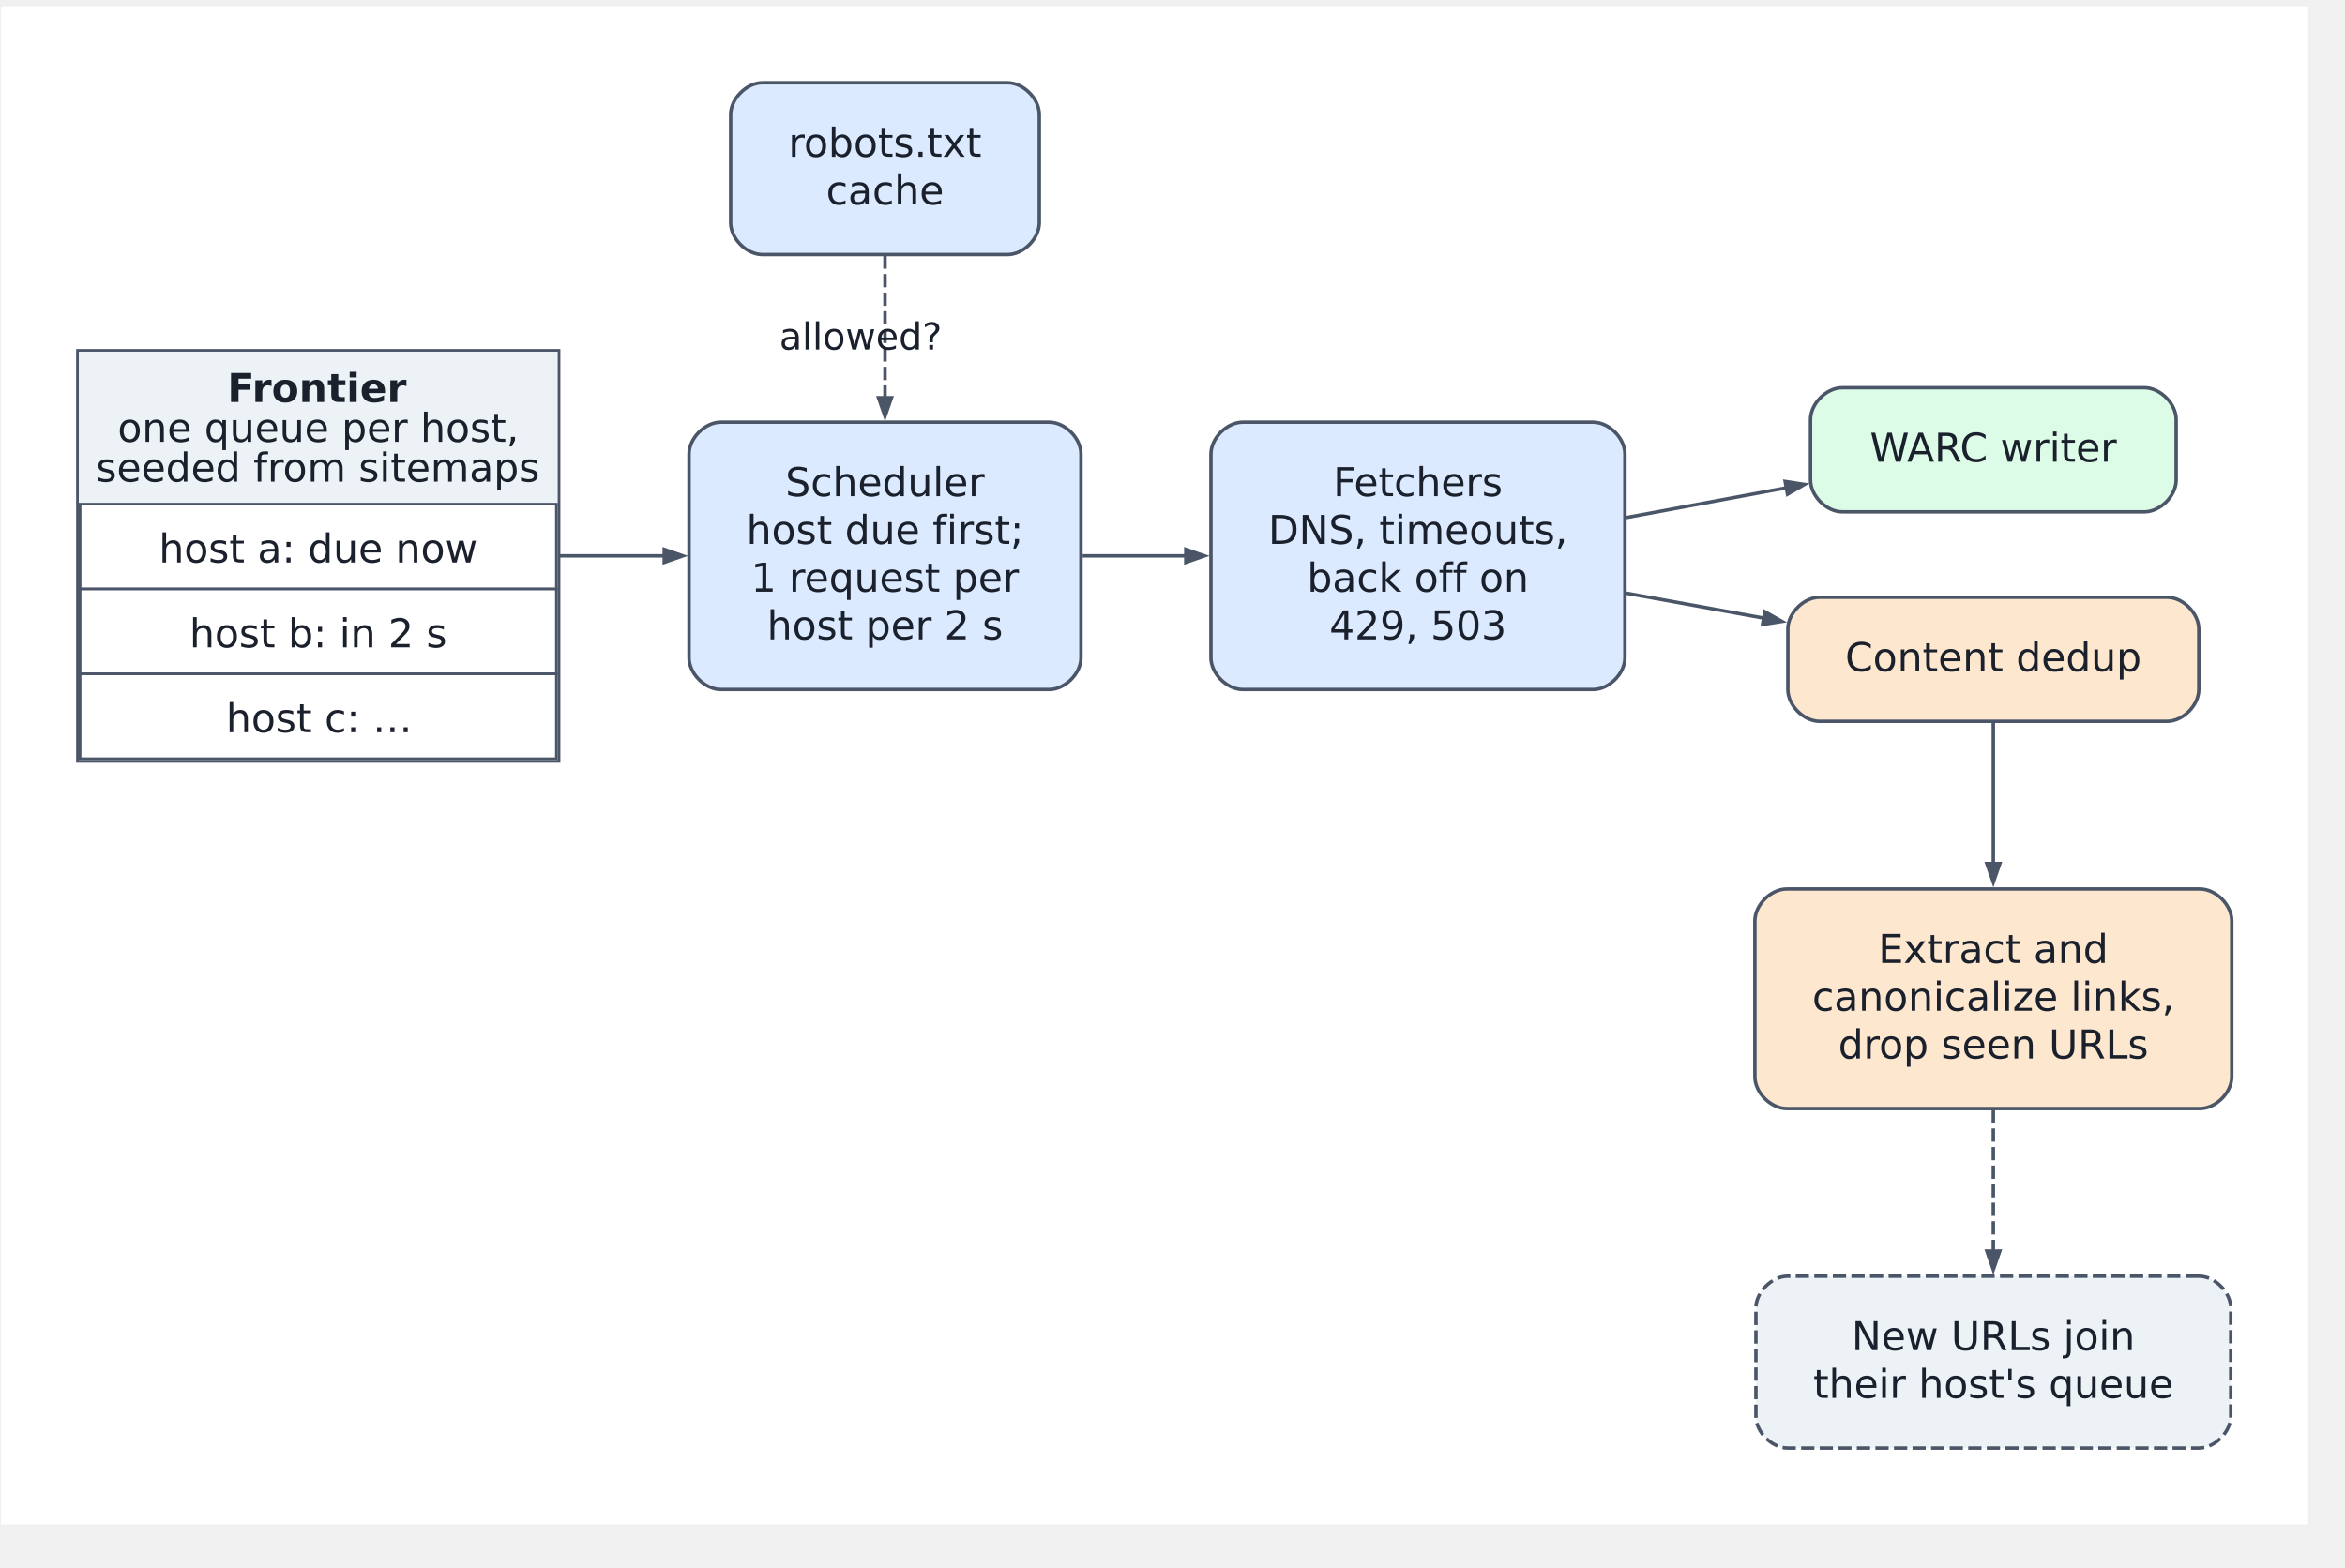
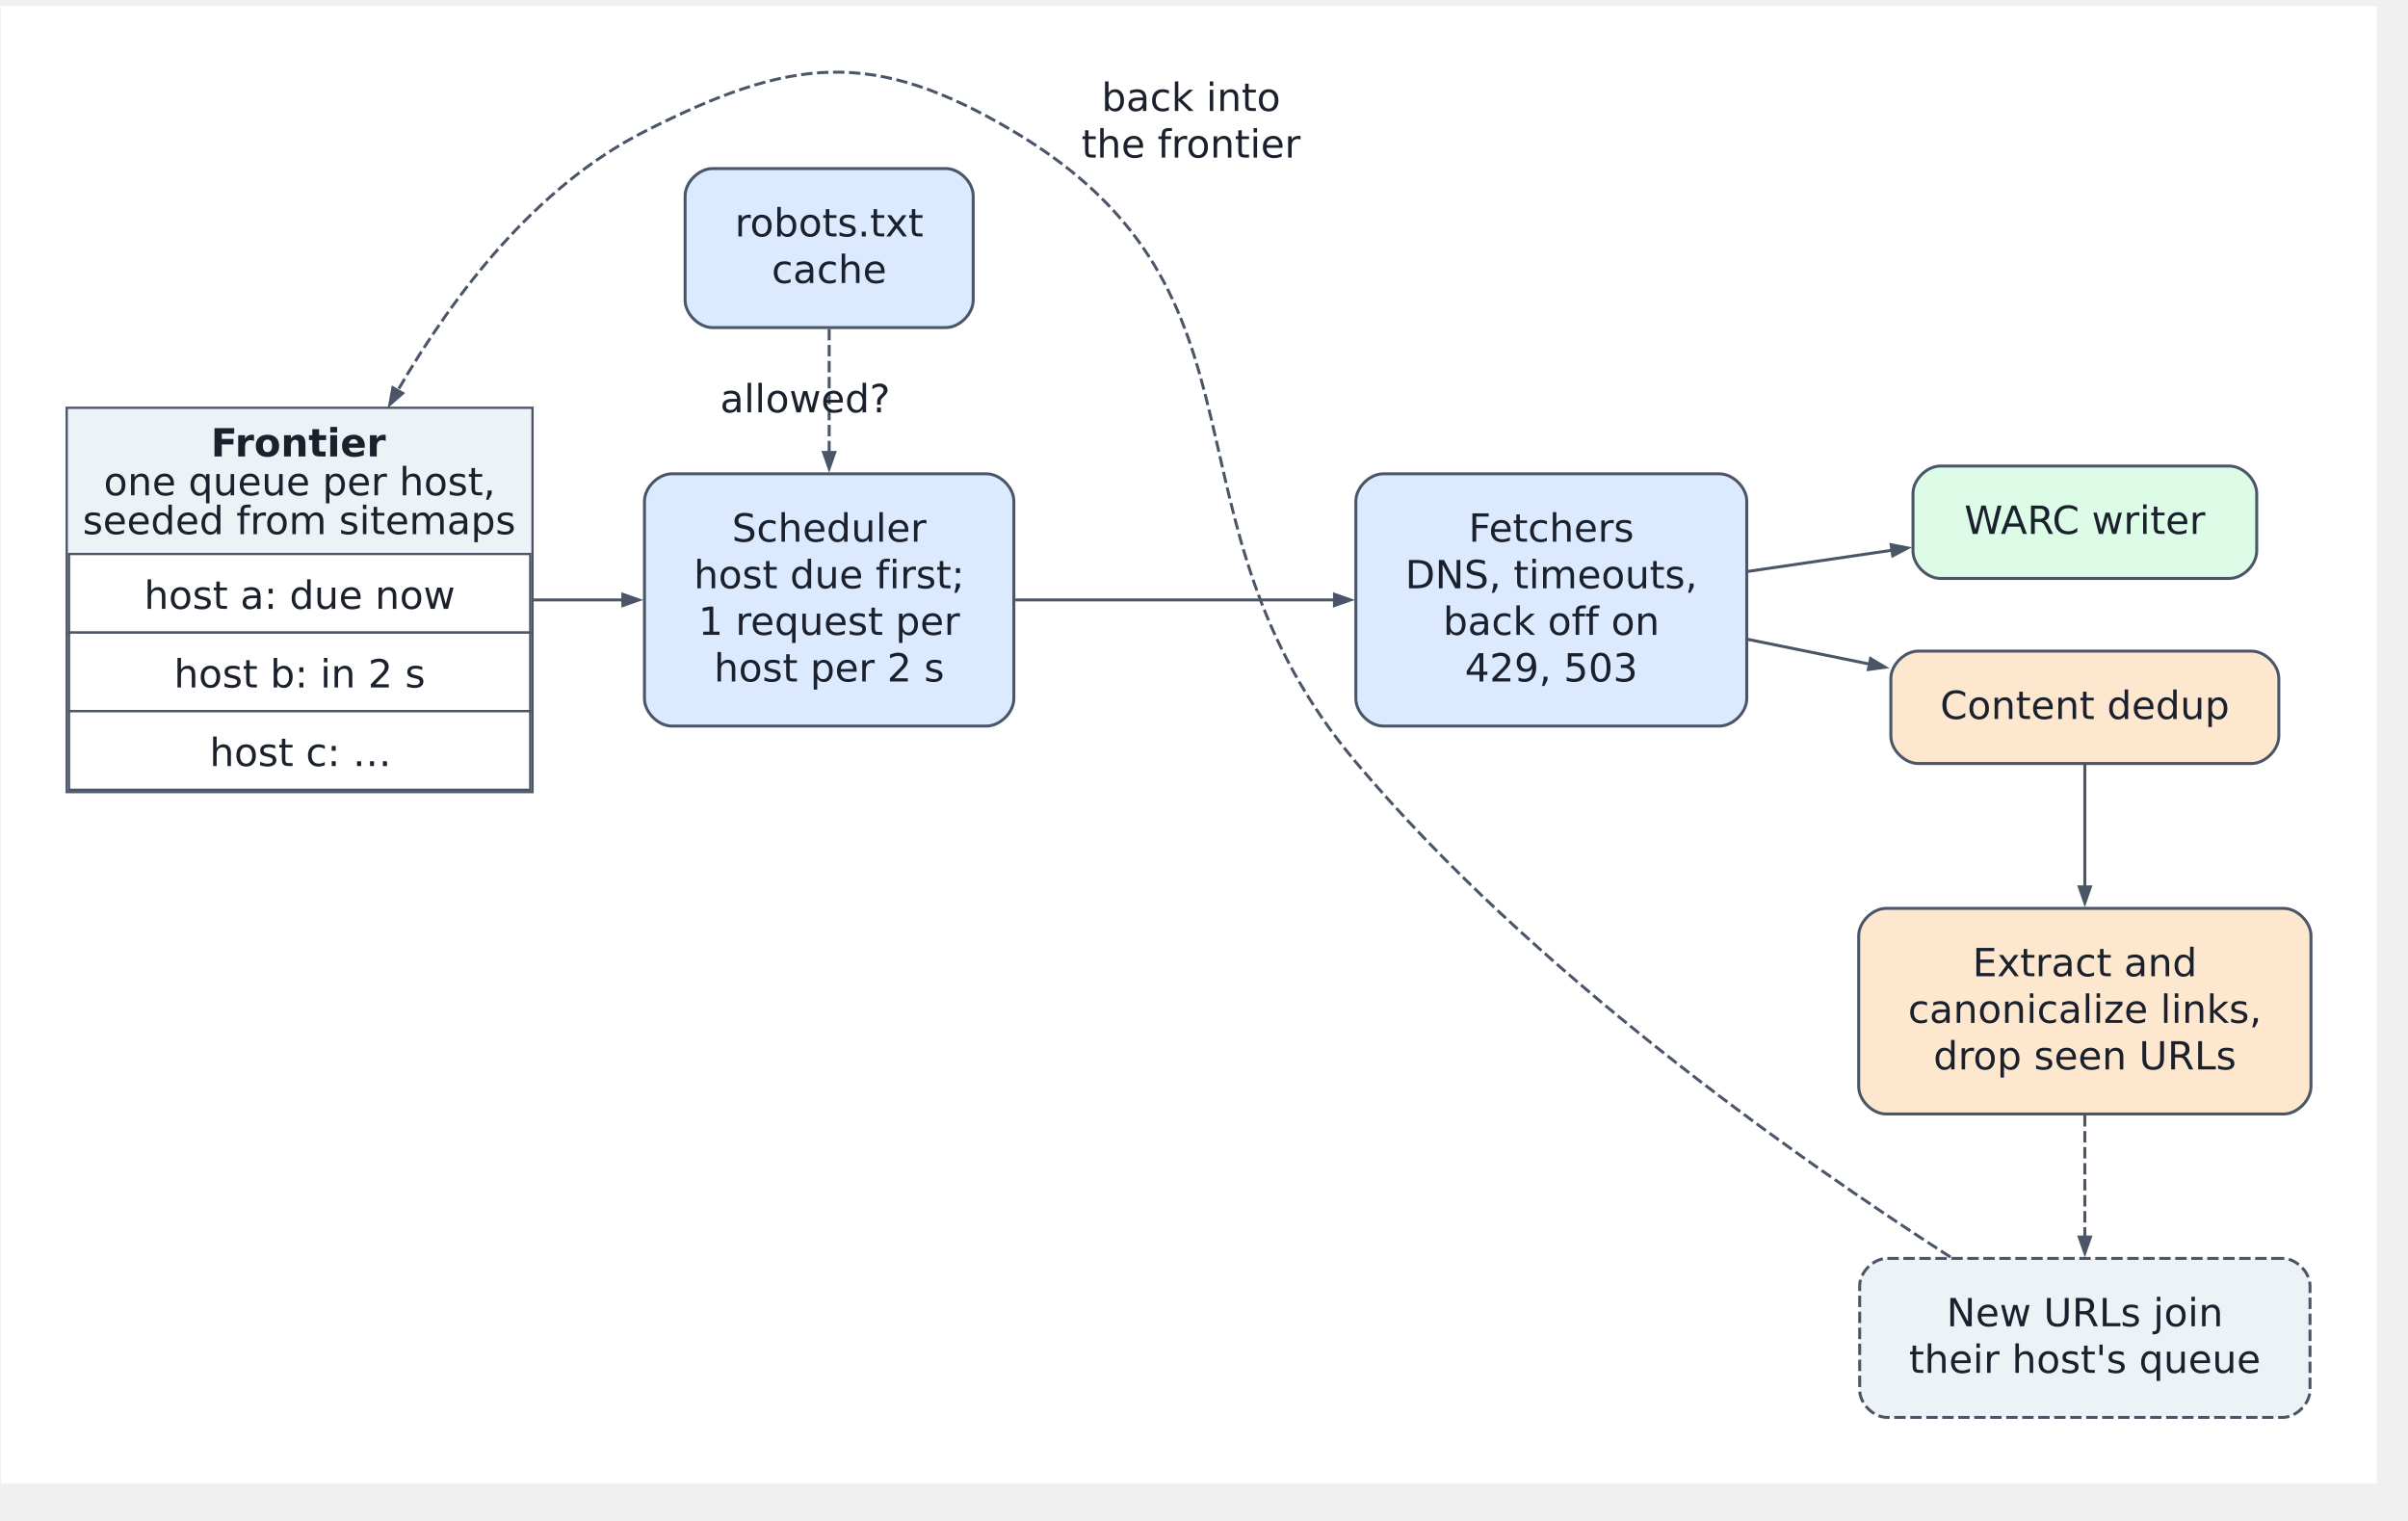
- <svg xmlns="http://www.w3.org/2000/svg" width="899" height="601" viewBox="14.00 14.00 884.00 587.00">
-   <g id="graph0" class="graph" transform="scale(1 1) rotate(0) translate(43.2 558)">
-     <polygon fill="#ffffff" stroke="none" points="-28.8,28.8 -28.8,-543.6 840.91,-543.6 840.91,28.8 -28.8,28.8" />
+ <svg xmlns="http://www.w3.org/2000/svg" width="1069" height="675" viewBox="14.00 14.00 1054.00 661.00">
+   <g id="graph0" class="graph" transform="scale(1 1) rotate(0) translate(43.2 632.11)">
+     <polygon fill="#ffffff" stroke="none" points="-28.8,28.8 -28.8,-617.71 1011.13,-617.71 1011.13,28.8 -28.8,28.8" />
    <g id="node1" class="node">
-       <polygon fill="#edf2f7" stroke="none" points="0,-258.9 0,-413.9 181.55,-413.9 181.55,-258.9 0,-258.9" />
-       <text xml:space="preserve" text-anchor="start" x="56.52" y="-394.4" font-family="DejaVu Sans" font-weight="bold" font-size="15.00" fill="#1a202c">Frontier</text>
-       <text xml:space="preserve" text-anchor="start" x="15.14" y="-379.4" font-family="DejaVu Sans" font-size="15.00" fill="#1a202c">one queue per host,</text>
-       <text xml:space="preserve" text-anchor="start" x="7" y="-364.4" font-family="DejaVu Sans" font-size="15.00" fill="#1a202c">seeded from sitemaps</text>
-       <polygon fill="#ffffff" stroke="none" points="1,-323.9 1,-355.9 180.55,-355.9 180.55,-323.9 1,-323.9" />
-       <polygon fill="none" stroke="#4a5568" points="1,-323.9 1,-355.9 180.55,-355.9 180.55,-323.9 1,-323.9" />
-       <text xml:space="preserve" text-anchor="start" x="30.7" y="-333.9" font-family="DejaVu Sans" font-size="15.00" fill="#1a202c">host a: due now</text>
-       <polygon fill="#ffffff" stroke="none" points="1,-291.9 1,-323.9 180.55,-323.9 180.55,-291.9 1,-291.9" />
-       <polygon fill="none" stroke="#4a5568" points="1,-291.9 1,-323.9 180.55,-323.9 180.55,-291.9 1,-291.9" />
-       <text xml:space="preserve" text-anchor="start" x="42.24" y="-301.9" font-family="DejaVu Sans" font-size="15.00" fill="#1a202c">host b: in 2 s</text>
-       <polygon fill="#ffffff" stroke="none" points="1,-259.9 1,-291.9 180.55,-291.9 180.55,-259.9 1,-259.9" />
-       <polygon fill="none" stroke="#4a5568" points="1,-259.9 1,-291.9 180.55,-291.9 180.55,-259.9 1,-259.9" />
-       <text xml:space="preserve" text-anchor="start" x="56.01" y="-269.9" font-family="DejaVu Sans" font-size="15.00" fill="#1a202c">host c: …</text>
-       <polygon fill="none" stroke="#4a5568" points="0,-258.9 0,-413.9 181.55,-413.9 181.55,-258.9 0,-258.9" />
+       <polygon fill="#edf2f7" stroke="none" points="0,-273.7 0,-441.9 203.89,-441.9 203.89,-273.7 0,-273.7" />
+       <text xml:space="preserve" text-anchor="start" x="63.12" y="-420.6" font-family="DejaVu Sans" font-weight="bold" font-size="17.00" fill="#1a202c">Frontier</text>
+       <text xml:space="preserve" text-anchor="start" x="16.22" y="-403.6" font-family="DejaVu Sans" font-size="17.00" fill="#1a202c">one queue per host,</text>
+       <text xml:space="preserve" text-anchor="start" x="7" y="-386.6" font-family="DejaVu Sans" font-size="17.00" fill="#1a202c">seeded from sitemaps</text>
+       <polygon fill="#ffffff" stroke="none" points="1,-343.5 1,-377.9 202.89,-377.9 202.89,-343.5 1,-343.5" />
+       <polygon fill="none" stroke="#4a5568" points="1,-343.5 1,-377.9 202.89,-377.9 202.89,-343.5 1,-343.5" />
+       <text xml:space="preserve" text-anchor="start" x="33.87" y="-353.9" font-family="DejaVu Sans" font-size="17.00" fill="#1a202c">host a: due now</text>
+       <polygon fill="#ffffff" stroke="none" points="1,-309.1 1,-343.5 202.89,-343.5 202.89,-309.1 1,-309.1" />
+       <polygon fill="none" stroke="#4a5568" points="1,-309.1 1,-343.5 202.89,-343.5 202.89,-309.1 1,-309.1" />
+       <text xml:space="preserve" text-anchor="start" x="46.94" y="-319.5" font-family="DejaVu Sans" font-size="17.00" fill="#1a202c">host b: in 2 s</text>
+       <polygon fill="#ffffff" stroke="none" points="1,-274.7 1,-309.1 202.89,-309.1 202.89,-274.7 1,-274.7" />
+       <polygon fill="none" stroke="#4a5568" points="1,-274.7 1,-309.1 202.89,-309.1 202.89,-274.7 1,-274.7" />
+       <text xml:space="preserve" text-anchor="start" x="62.55" y="-285.1" font-family="DejaVu Sans" font-size="17.00" fill="#1a202c">host c: …</text>
+       <polygon fill="none" stroke="#4a5568" points="0,-273.7 0,-441.9 203.89,-441.9 203.89,-273.7 0,-273.7" />
    </g>
    <g id="node3" class="node">
-       <path fill="#dbeafe" stroke="#4a5568" stroke-width="1.3" d="M366.29,-386.8C366.29,-386.8 242.55,-386.8 242.55,-386.8 236.55,-386.8 230.55,-380.8 230.55,-374.8 230.55,-374.8 230.55,-298 230.55,-298 230.55,-292 236.55,-286 242.55,-286 242.55,-286 366.29,-286 366.29,-286 372.29,-286 378.29,-292 378.29,-298 378.29,-298 378.29,-374.8 378.29,-374.8 378.29,-380.8 372.29,-386.8 366.29,-386.8" />
-       <text xml:space="preserve" text-anchor="middle" x="304.42" y="-358.9" font-family="DejaVu Sans" font-size="15.00" fill="#1a202c">Scheduler</text>
-       <text xml:space="preserve" text-anchor="middle" x="304.42" y="-340.9" font-family="DejaVu Sans" font-size="15.00" fill="#1a202c">host due first;</text>
-       <text xml:space="preserve" text-anchor="middle" x="304.42" y="-322.9" font-family="DejaVu Sans" font-size="15.00" fill="#1a202c">1 request per</text>
-       <text xml:space="preserve" text-anchor="middle" x="304.42" y="-304.9" font-family="DejaVu Sans" font-size="15.00" fill="#1a202c">host per 2 s</text>
+       <path fill="#dbeafe" stroke="#4a5568" stroke-width="1.3" d="M402.57,-413C402.57,-413 264.89,-413 264.89,-413 258.89,-413 252.89,-407 252.89,-401 252.89,-401 252.89,-314.6 252.89,-314.6 252.89,-308.6 258.89,-302.6 264.89,-302.6 264.89,-302.6 402.57,-302.6 402.57,-302.6 408.57,-302.6 414.57,-308.6 414.57,-314.6 414.57,-314.6 414.57,-401 414.57,-401 414.57,-407 408.57,-413 402.57,-413" />
+       <text xml:space="preserve" text-anchor="middle" x="333.73" y="-383.3" font-family="DejaVu Sans" font-size="17.00" fill="#1a202c">Scheduler</text>
+       <text xml:space="preserve" text-anchor="middle" x="333.73" y="-362.9" font-family="DejaVu Sans" font-size="17.00" fill="#1a202c">host due first;</text>
+       <text xml:space="preserve" text-anchor="middle" x="333.73" y="-342.5" font-family="DejaVu Sans" font-size="17.00" fill="#1a202c">1 request per</text>
+       <text xml:space="preserve" text-anchor="middle" x="333.73" y="-322.1" font-family="DejaVu Sans" font-size="17.00" fill="#1a202c">host per 2 s</text>
    </g>
    <g id="edge1" class="edge">
-       <path fill="none" stroke="#4a5568" stroke-width="1.3" d="M181.53,-336.4C194.71,-336.4 208.23,-336.4 221.25,-336.4" />
-       <polygon fill="#4a5568" stroke="#4a5568" stroke-width="1.3" points="221.21,-338.85 228.21,-336.4 221.21,-333.95 221.21,-338.85" />
+       <path fill="none" stroke="#4a5568" stroke-width="1.3" d="M203.73,-357.8C216.96,-357.8 230.44,-357.8 243.45,-357.8" />
+       <polygon fill="#4a5568" stroke="#4a5568" stroke-width="1.3" points="243.42,-360.25 250.42,-357.8 243.42,-355.35 243.42,-360.25" />
    </g>
    <g id="node2" class="node">
-       <path fill="#dbeafe" stroke="#4a5568" stroke-width="1.3" d="M350.59,-514.8C350.59,-514.8 258.24,-514.8 258.24,-514.8 252.24,-514.8 246.24,-508.8 246.24,-502.8 246.24,-502.8 246.24,-462 246.24,-462 246.24,-456 252.24,-450 258.24,-450 258.24,-450 350.59,-450 350.59,-450 356.59,-450 362.59,-456 362.59,-462 362.59,-462 362.59,-502.8 362.59,-502.8 362.59,-508.8 356.59,-514.8 350.59,-514.8" />
-       <text xml:space="preserve" text-anchor="middle" x="304.42" y="-486.9" font-family="DejaVu Sans" font-size="15.00" fill="#1a202c">robots.txt</text>
-       <text xml:space="preserve" text-anchor="middle" x="304.42" y="-468.9" font-family="DejaVu Sans" font-size="15.00" fill="#1a202c">cache</text>
+       <path fill="#dbeafe" stroke="#4a5568" stroke-width="1.3" d="M384.78,-546.6C384.78,-546.6 282.68,-546.6 282.68,-546.6 276.68,-546.6 270.68,-540.6 270.68,-534.6 270.68,-534.6 270.68,-489 270.68,-489 270.68,-483 276.68,-477 282.68,-477 282.68,-477 384.78,-477 384.78,-477 390.78,-477 396.78,-483 396.78,-489 396.78,-489 396.78,-534.6 396.78,-534.6 396.78,-540.6 390.78,-546.6 384.78,-546.6" />
+       <text xml:space="preserve" text-anchor="middle" x="333.73" y="-516.9" font-family="DejaVu Sans" font-size="17.00" fill="#1a202c">robots.txt</text>
+       <text xml:space="preserve" text-anchor="middle" x="333.73" y="-496.5" font-family="DejaVu Sans" font-size="17.00" fill="#1a202c">cache</text>
    </g>
    <g id="edge2" class="edge">
-       <path fill="none" stroke="#4a5568" stroke-width="1.3" stroke-dasharray="5,2" d="M304.42,-449.67C304.42,-433.82 304.42,-414.3 304.42,-395.95" />
-       <polygon fill="#4a5568" stroke="#4a5568" stroke-width="1.3" points="306.87,-396.02 304.42,-389.02 301.97,-396.02 306.87,-396.02" />
-       <text xml:space="preserve" text-anchor="middle" x="293.02" y="-414.2" font-family="DejaVu Sans" font-size="14.00" fill="#1a202c"> allowed?</text>
+       <path fill="none" stroke="#4a5568" stroke-width="1.3" stroke-dasharray="5,2" d="M333.73,-476.42C333.73,-460.31 333.73,-440.71 333.73,-422.13" />
+       <polygon fill="#4a5568" stroke="#4a5568" stroke-width="1.3" points="336.18,-422.37 333.73,-415.37 331.28,-422.37 336.18,-422.37" />
+       <text xml:space="preserve" text-anchor="middle" x="320.53" y="-439.9" font-family="DejaVu Sans" font-size="17.00" fill="#1a202c"> allowed?</text>
    </g>
    <g id="node4" class="node">
-       <path fill="#dbeafe" stroke="#4a5568" stroke-width="1.3" d="M571.35,-386.8C571.35,-386.8 439.29,-386.8 439.29,-386.8 433.29,-386.8 427.29,-380.8 427.29,-374.8 427.29,-374.8 427.29,-298 427.29,-298 427.29,-292 433.29,-286 439.29,-286 439.29,-286 571.35,-286 571.35,-286 577.35,-286 583.35,-292 583.35,-298 583.35,-298 583.35,-374.8 583.35,-374.8 583.35,-380.8 577.35,-386.8 571.35,-386.8" />
-       <text xml:space="preserve" text-anchor="middle" x="505.32" y="-358.9" font-family="DejaVu Sans" font-size="15.00" fill="#1a202c">Fetchers</text>
-       <text xml:space="preserve" text-anchor="middle" x="505.32" y="-340.9" font-family="DejaVu Sans" font-size="15.00" fill="#1a202c">DNS, timeouts,</text>
-       <text xml:space="preserve" text-anchor="middle" x="505.32" y="-322.9" font-family="DejaVu Sans" font-size="15.00" fill="#1a202c">back off on</text>
-       <text xml:space="preserve" text-anchor="middle" x="505.32" y="-304.9" font-family="DejaVu Sans" font-size="15.00" fill="#1a202c">429, 503</text>
+       <path fill="#dbeafe" stroke="#4a5568" stroke-width="1.3" d="M723.37,-413C723.37,-413 576.26,-413 576.26,-413 570.26,-413 564.26,-407 564.26,-401 564.26,-401 564.26,-314.6 564.26,-314.6 564.26,-308.6 570.26,-302.6 576.26,-302.6 576.26,-302.6 723.37,-302.6 723.37,-302.6 729.37,-302.6 735.37,-308.6 735.37,-314.6 735.37,-314.6 735.37,-401 735.37,-401 735.37,-407 729.37,-413 723.37,-413" />
+       <text xml:space="preserve" text-anchor="middle" x="649.82" y="-383.3" font-family="DejaVu Sans" font-size="17.00" fill="#1a202c">Fetchers</text>
+       <text xml:space="preserve" text-anchor="middle" x="649.82" y="-362.9" font-family="DejaVu Sans" font-size="17.00" fill="#1a202c">DNS, timeouts,</text>
+       <text xml:space="preserve" text-anchor="middle" x="649.82" y="-342.5" font-family="DejaVu Sans" font-size="17.00" fill="#1a202c">back off on</text>
+       <text xml:space="preserve" text-anchor="middle" x="649.82" y="-322.1" font-family="DejaVu Sans" font-size="17.00" fill="#1a202c">429, 503</text>
    </g>
    <g id="edge3" class="edge">
-       <path fill="none" stroke="#4a5568" stroke-width="1.3" d="M378.92,-336.4C391.59,-336.4 404.88,-336.4 417.86,-336.4" />
-       <polygon fill="#4a5568" stroke="#4a5568" stroke-width="1.3" points="417.82,-338.85 424.82,-336.4 417.82,-333.95 417.82,-338.85" />
+       <path fill="none" stroke="#4a5568" stroke-width="1.3" d="M415.21,-357.8C457.89,-357.8 510.57,-357.8 555.09,-357.8" />
+       <polygon fill="#4a5568" stroke="#4a5568" stroke-width="1.3" points="554.91,-360.25 561.91,-357.8 554.91,-355.35 554.91,-360.25" />
    </g>
    <g id="node5" class="node">
-       <path fill="#dcfce7" stroke="#4a5568" stroke-width="1.3" d="M779.15,-399.8C779.15,-399.8 665.31,-399.8 665.31,-399.8 659.31,-399.8 653.31,-393.8 653.31,-387.8 653.31,-387.8 653.31,-365 653.31,-365 653.31,-359 659.31,-353 665.31,-353 665.31,-353 779.15,-353 779.15,-353 785.15,-353 791.15,-359 791.15,-365 791.15,-365 791.15,-387.8 791.15,-387.8 791.15,-393.8 785.15,-399.8 779.15,-399.8" />
-       <text xml:space="preserve" text-anchor="middle" x="722.23" y="-371.9" font-family="DejaVu Sans" font-size="15.00" fill="#1a202c">WARC writer</text>
+       <path fill="#dcfce7" stroke="#4a5568" stroke-width="1.3" d="M946.58,-416.4C946.58,-416.4 820.13,-416.4 820.13,-416.4 814.13,-416.4 808.13,-410.4 808.13,-404.4 808.13,-404.4 808.13,-379.2 808.13,-379.2 808.13,-373.2 814.13,-367.2 820.13,-367.2 820.13,-367.2 946.58,-367.2 946.58,-367.2 952.58,-367.2 958.58,-373.2 958.58,-379.2 958.58,-379.2 958.58,-404.4 958.58,-404.4 958.58,-410.4 952.58,-416.4 946.58,-416.4" />
+       <text xml:space="preserve" text-anchor="middle" x="883.35" y="-386.7" font-family="DejaVu Sans" font-size="17.00" fill="#1a202c">WARC writer</text>
    </g>
    <g id="edge4" class="edge">
-       <path fill="none" stroke="#4a5568" stroke-width="1.3" d="M583.91,-350.84C603.6,-354.51 624.74,-358.44 644.39,-362.1" />
-       <polygon fill="#4a5568" stroke="#4a5568" stroke-width="1.3" points="643.75,-364.47 651.08,-363.34 644.64,-359.65 643.75,-364.47" />
+       <path fill="none" stroke="#4a5568" stroke-width="1.3" d="M735.72,-370.27C756.38,-373.3 778.47,-376.54 799.06,-379.57" />
+       <polygon fill="#4a5568" stroke="#4a5568" stroke-width="1.3" points="798.55,-381.97 805.83,-380.56 799.27,-377.12 798.55,-381.97" />
    </g>
    <g id="node6" class="node">
-       <path fill="#fde7cf" stroke="#4a5568" stroke-width="1.3" d="M787.69,-320.8C787.69,-320.8 656.77,-320.8 656.77,-320.8 650.77,-320.8 644.77,-314.8 644.77,-308.8 644.77,-308.8 644.77,-286 644.77,-286 644.77,-280 650.77,-274 656.77,-274 656.77,-274 787.69,-274 787.69,-274 793.69,-274 799.69,-280 799.69,-286 799.69,-286 799.69,-308.8 799.69,-308.8 799.69,-314.8 793.69,-320.8 787.69,-320.8" />
-       <text xml:space="preserve" text-anchor="middle" x="722.23" y="-292.9" font-family="DejaVu Sans" font-size="15.00" fill="#1a202c">Content dedup</text>
+       <path fill="#fde7cf" stroke="#4a5568" stroke-width="1.3" d="M956.26,-335.4C956.26,-335.4 810.44,-335.4 810.44,-335.4 804.44,-335.4 798.44,-329.4 798.44,-323.4 798.44,-323.4 798.44,-298.2 798.44,-298.2 798.44,-292.2 804.44,-286.2 810.44,-286.2 810.44,-286.2 956.26,-286.2 956.26,-286.2 962.26,-286.2 968.26,-292.2 968.26,-298.2 968.26,-298.2 968.26,-323.4 968.26,-323.4 968.26,-329.4 962.26,-335.4 956.26,-335.4" />
+       <text xml:space="preserve" text-anchor="middle" x="883.35" y="-305.7" font-family="DejaVu Sans" font-size="17.00" fill="#1a202c">Content dedup</text>
    </g>
    <g id="edge5" class="edge">
-       <path fill="none" stroke="#4a5568" stroke-width="1.3" d="M583.91,-322.32C600.85,-319.25 618.87,-315.97 636.1,-312.85" />
-       <polygon fill="#4a5568" stroke="#4a5568" stroke-width="1.3" points="636.09,-315.34 642.54,-311.68 635.22,-310.52 636.09,-315.34" />
+       <path fill="none" stroke="#4a5568" stroke-width="1.3" d="M735.72,-340.57C753.13,-337.03 771.55,-333.29 789.23,-329.7" />
+       <polygon fill="#4a5568" stroke="#4a5568" stroke-width="1.3" points="789.55,-332.14 795.92,-328.34 788.57,-327.34 789.55,-332.14" />
    </g>
    <g id="node7" class="node">
-       <path fill="#fde7cf" stroke="#4a5568" stroke-width="1.3" d="M800.11,-210.8C800.11,-210.8 644.35,-210.8 644.35,-210.8 638.35,-210.8 632.35,-204.8 632.35,-198.8 632.35,-198.8 632.35,-140 632.35,-140 632.35,-134 638.35,-128 644.35,-128 644.35,-128 800.11,-128 800.11,-128 806.11,-128 812.11,-134 812.11,-140 812.11,-140 812.11,-198.8 812.11,-198.8 812.11,-204.8 806.11,-210.8 800.11,-210.8" />
-       <text xml:space="preserve" text-anchor="middle" x="722.23" y="-182.9" font-family="DejaVu Sans" font-size="15.00" fill="#1a202c">Extract and</text>
-       <text xml:space="preserve" text-anchor="middle" x="722.23" y="-164.9" font-family="DejaVu Sans" font-size="15.00" fill="#1a202c">canonicalize links,</text>
-       <text xml:space="preserve" text-anchor="middle" x="722.23" y="-146.9" font-family="DejaVu Sans" font-size="15.00" fill="#1a202c">drop seen URLs</text>
+       <path fill="#fde7cf" stroke="#4a5568" stroke-width="1.3" d="M970.33,-222.8C970.33,-222.8 796.37,-222.8 796.37,-222.8 790.37,-222.8 784.37,-216.8 784.37,-210.8 784.37,-210.8 784.37,-144.8 784.37,-144.8 784.37,-138.8 790.37,-132.8 796.37,-132.8 796.37,-132.8 970.33,-132.8 970.33,-132.8 976.33,-132.8 982.33,-138.8 982.33,-144.8 982.33,-144.8 982.33,-210.8 982.33,-210.8 982.33,-216.8 976.33,-222.8 970.33,-222.8" />
+       <text xml:space="preserve" text-anchor="middle" x="883.35" y="-193.1" font-family="DejaVu Sans" font-size="17.00" fill="#1a202c">Extract and</text>
+       <text xml:space="preserve" text-anchor="middle" x="883.35" y="-172.7" font-family="DejaVu Sans" font-size="17.00" fill="#1a202c">canonicalize links,</text>
+       <text xml:space="preserve" text-anchor="middle" x="883.35" y="-152.3" font-family="DejaVu Sans" font-size="17.00" fill="#1a202c">drop seen URLs</text>
    </g>
    <g id="edge6" class="edge">
-       <path fill="none" stroke="#4a5568" stroke-width="1.3" d="M722.23,-273.55C722.23,-255.75 722.23,-237.94 722.23,-220.14" />
-       <polygon fill="#4a5568" stroke="#4a5568" stroke-width="1.3" points="724.68,-220.37 722.23,-213.37 719.78,-220.37 724.68,-220.37" />
+       <path fill="none" stroke="#4a5568" stroke-width="1.3" d="M883.35,-285.84C883.35,-267.91 883.35,-249.99 883.35,-232.06" />
+       <polygon fill="#4a5568" stroke="#4a5568" stroke-width="1.3" points="885.8,-232.23 883.35,-225.23 880.9,-232.23 885.8,-232.23" />
    </g>
    <g id="node8" class="node">
-       <path fill="#edf2f7" stroke="#4a5568" stroke-width="1.3" stroke-dasharray="5,2" d="M799.73,-64.8C799.73,-64.8 644.73,-64.8 644.73,-64.8 638.73,-64.8 632.73,-58.8 632.73,-52.8 632.73,-52.8 632.73,-12 632.73,-12 632.73,-6 638.73,0 644.73,0 644.73,0 799.73,0 799.73,0 805.73,0 811.73,-6 811.73,-12 811.73,-12 811.73,-52.8 811.73,-52.8 811.73,-58.8 805.73,-64.8 799.73,-64.8" />
-       <text xml:space="preserve" text-anchor="middle" x="722.23" y="-36.9" font-family="DejaVu Sans" font-size="15.00" fill="#1a202c">New URLs join</text>
-       <text xml:space="preserve" text-anchor="middle" x="722.23" y="-18.9" font-family="DejaVu Sans" font-size="15.00" fill="#1a202c">their host's queue</text>
+       <path fill="#edf2f7" stroke="#4a5568" stroke-width="1.3" stroke-dasharray="5,2" d="M969.91,-69.6C969.91,-69.6 796.8,-69.6 796.8,-69.6 790.8,-69.6 784.8,-63.6 784.8,-57.6 784.8,-57.6 784.8,-12 784.8,-12 784.8,-6 790.8,0 796.8,0 796.8,0 969.91,0 969.91,0 975.91,0 981.91,-6 981.91,-12 981.91,-12 981.91,-57.6 981.91,-57.6 981.91,-63.6 975.91,-69.6 969.91,-69.6" />
+       <text xml:space="preserve" text-anchor="middle" x="883.35" y="-39.9" font-family="DejaVu Sans" font-size="17.00" fill="#1a202c">New URLs join</text>
+       <text xml:space="preserve" text-anchor="middle" x="883.35" y="-19.5" font-family="DejaVu Sans" font-size="17.00" fill="#1a202c">their host's queue</text>
    </g>
    <g id="edge7" class="edge">
-       <path fill="none" stroke="#4a5568" stroke-width="1.3" stroke-dasharray="5,2" d="M722.23,-127.52C722.23,-109.7 722.23,-91.88 722.23,-74.06" />
-       <polygon fill="#4a5568" stroke="#4a5568" stroke-width="1.3" points="724.68,-74.28 722.23,-67.28 719.78,-74.28 724.68,-74.28" />
+       <path fill="none" stroke="#4a5568" stroke-width="1.3" stroke-dasharray="5,2" d="M883.35,-132.32C883.35,-114.46 883.35,-96.61 883.35,-78.76" />
+       <polygon fill="#4a5568" stroke="#4a5568" stroke-width="1.3" points="885.8,-78.96 883.35,-71.96 880.9,-78.96 885.8,-78.96" />
+     </g>
+     <g id="edge8" class="edge">
+       <path fill="none" stroke="#4a5568" stroke-width="1.3" stroke-dasharray="5,2" d="M824.56,-70.16C755.97,-114.31 641.2,-195.24 564.26,-286.8 474.48,-393.63 534.48,-491.42 414.57,-562.8 352.82,-599.55 316.97,-595.32 252.89,-562.8 205.59,-538.8 169.64,-492.1 144.81,-449.32" />
+       <polygon fill="#4a5568" stroke="#4a5568" stroke-width="1.3" points="147.02,-448.25 141.43,-443.38 142.76,-450.68 147.02,-448.25" />
+       <text xml:space="preserve" text-anchor="middle" x="489.41" y="-571.8" font-family="DejaVu Sans" font-size="17.00" fill="#1a202c"> back into</text>
+       <text xml:space="preserve" text-anchor="middle" x="489.41" y="-551.4" font-family="DejaVu Sans" font-size="17.00" fill="#1a202c"> the frontier</text>
    </g>
  </g>
</svg>
